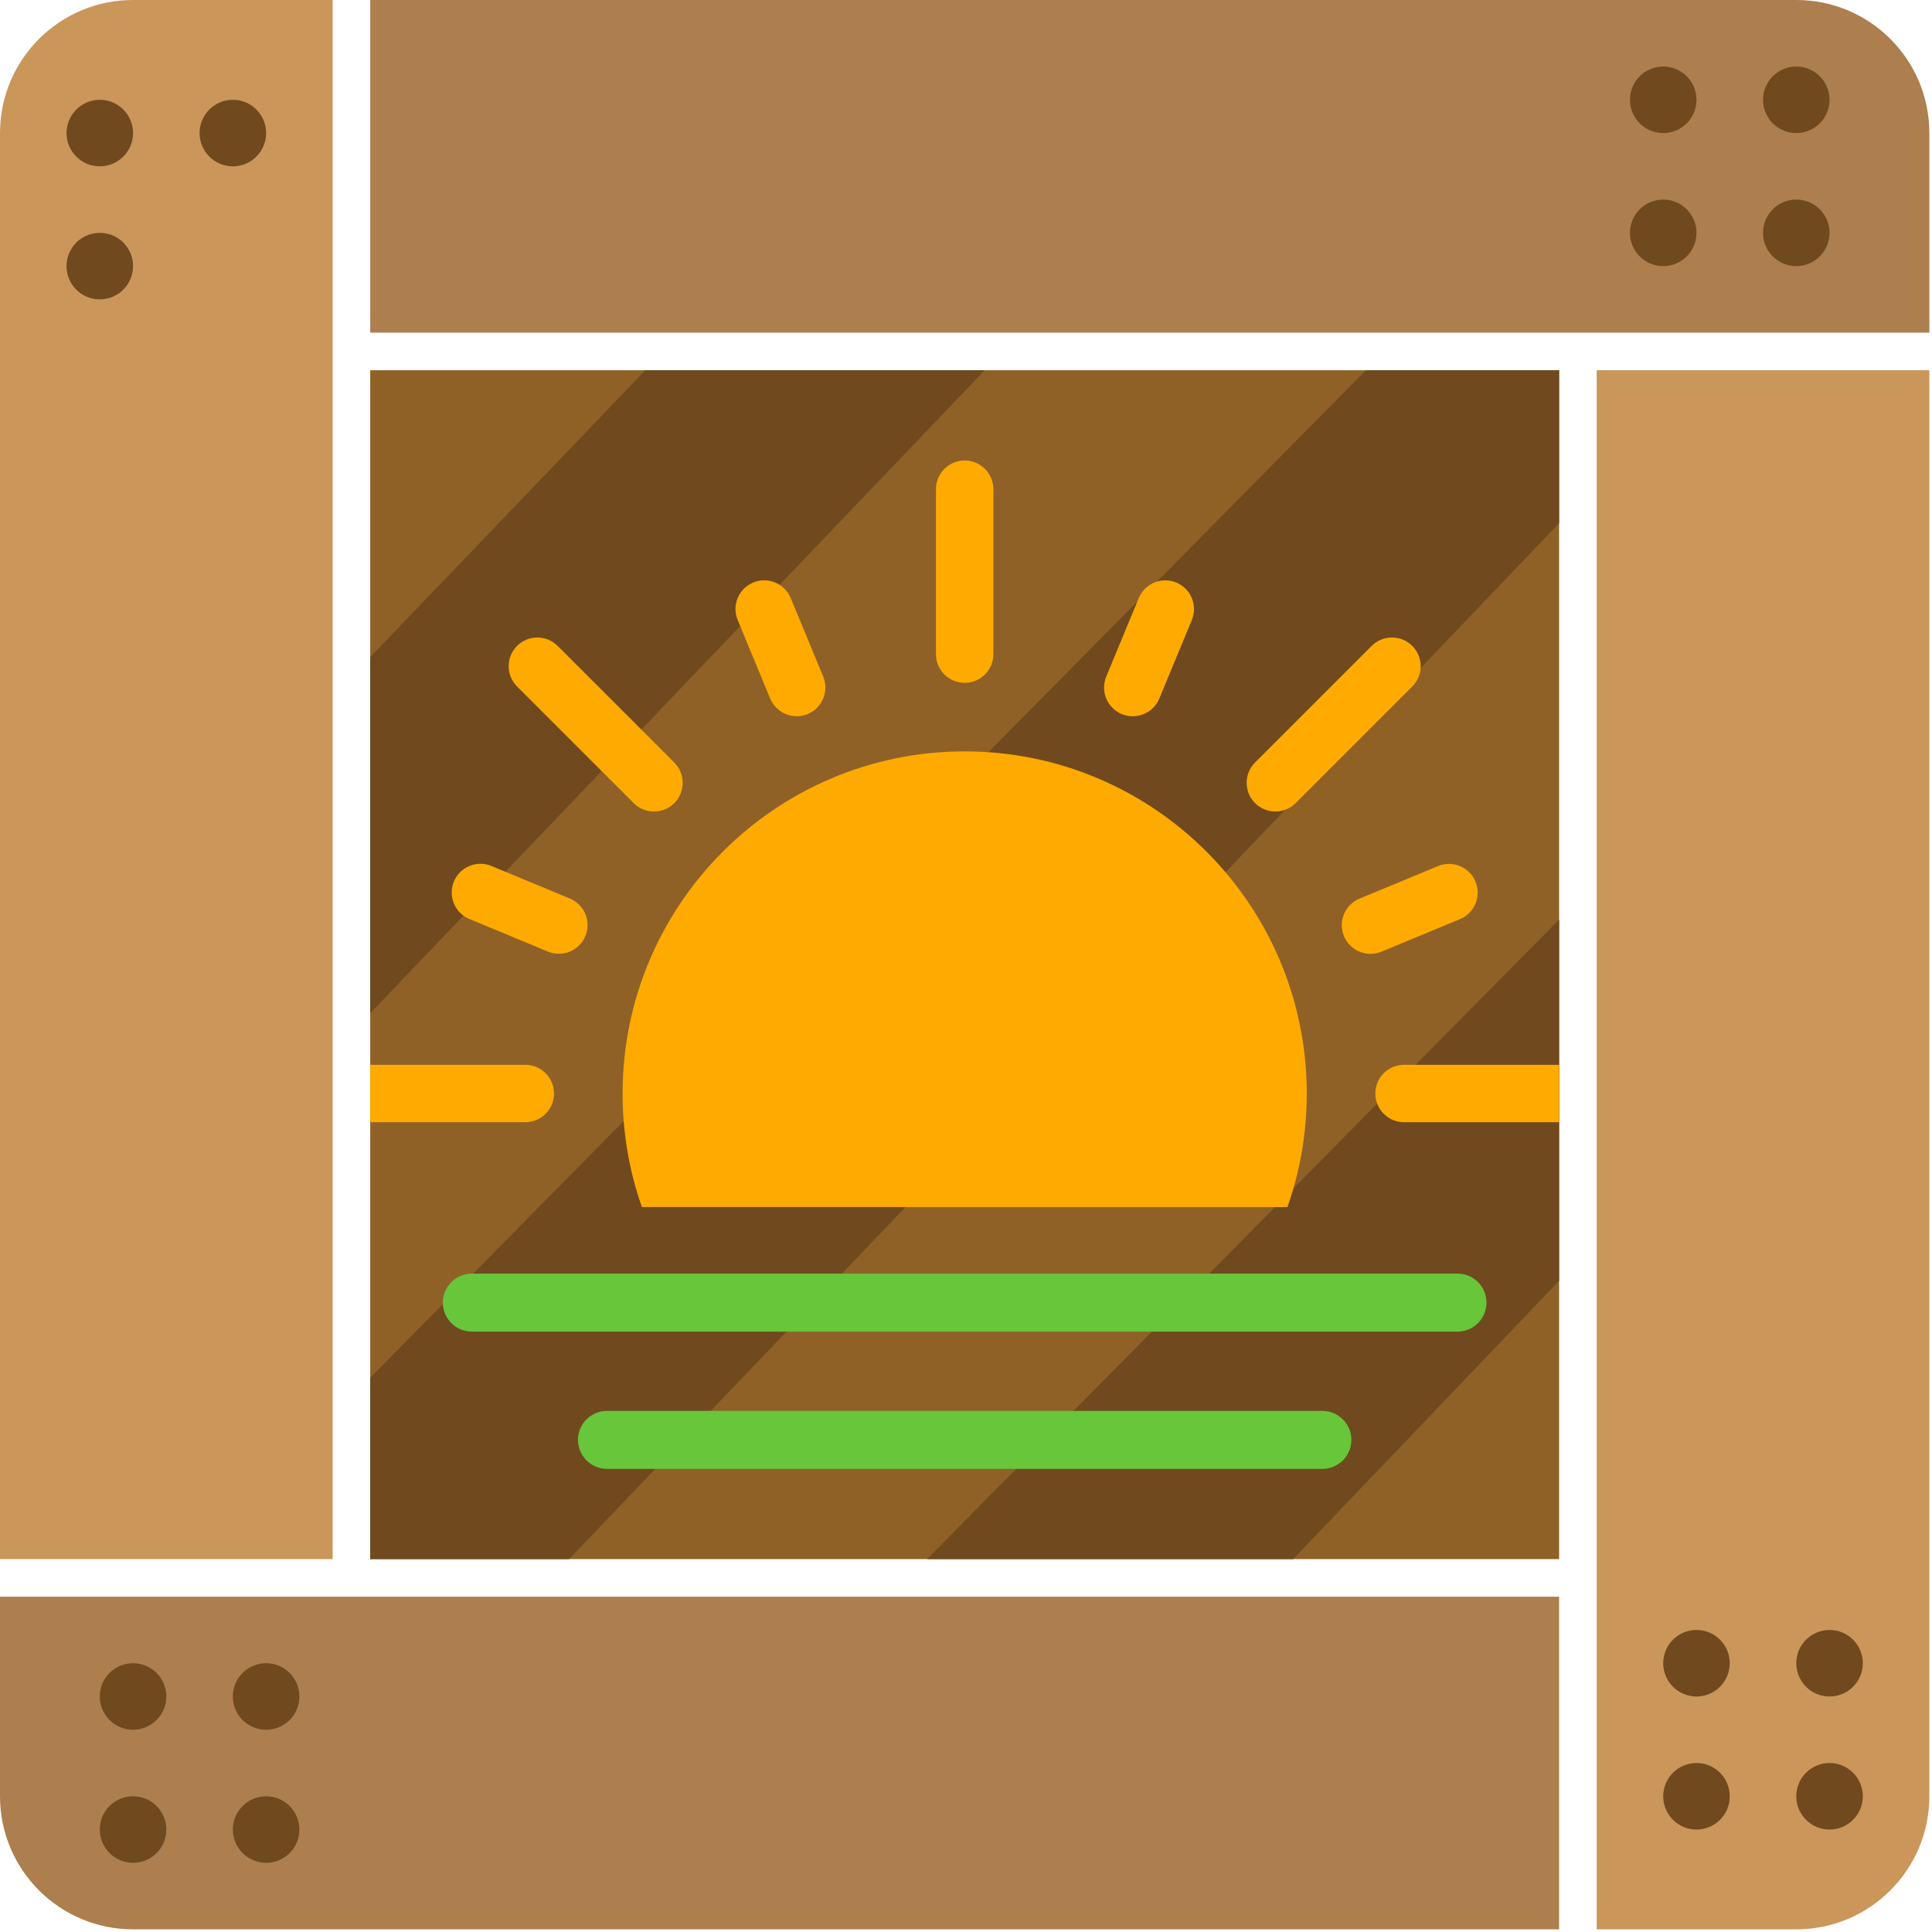
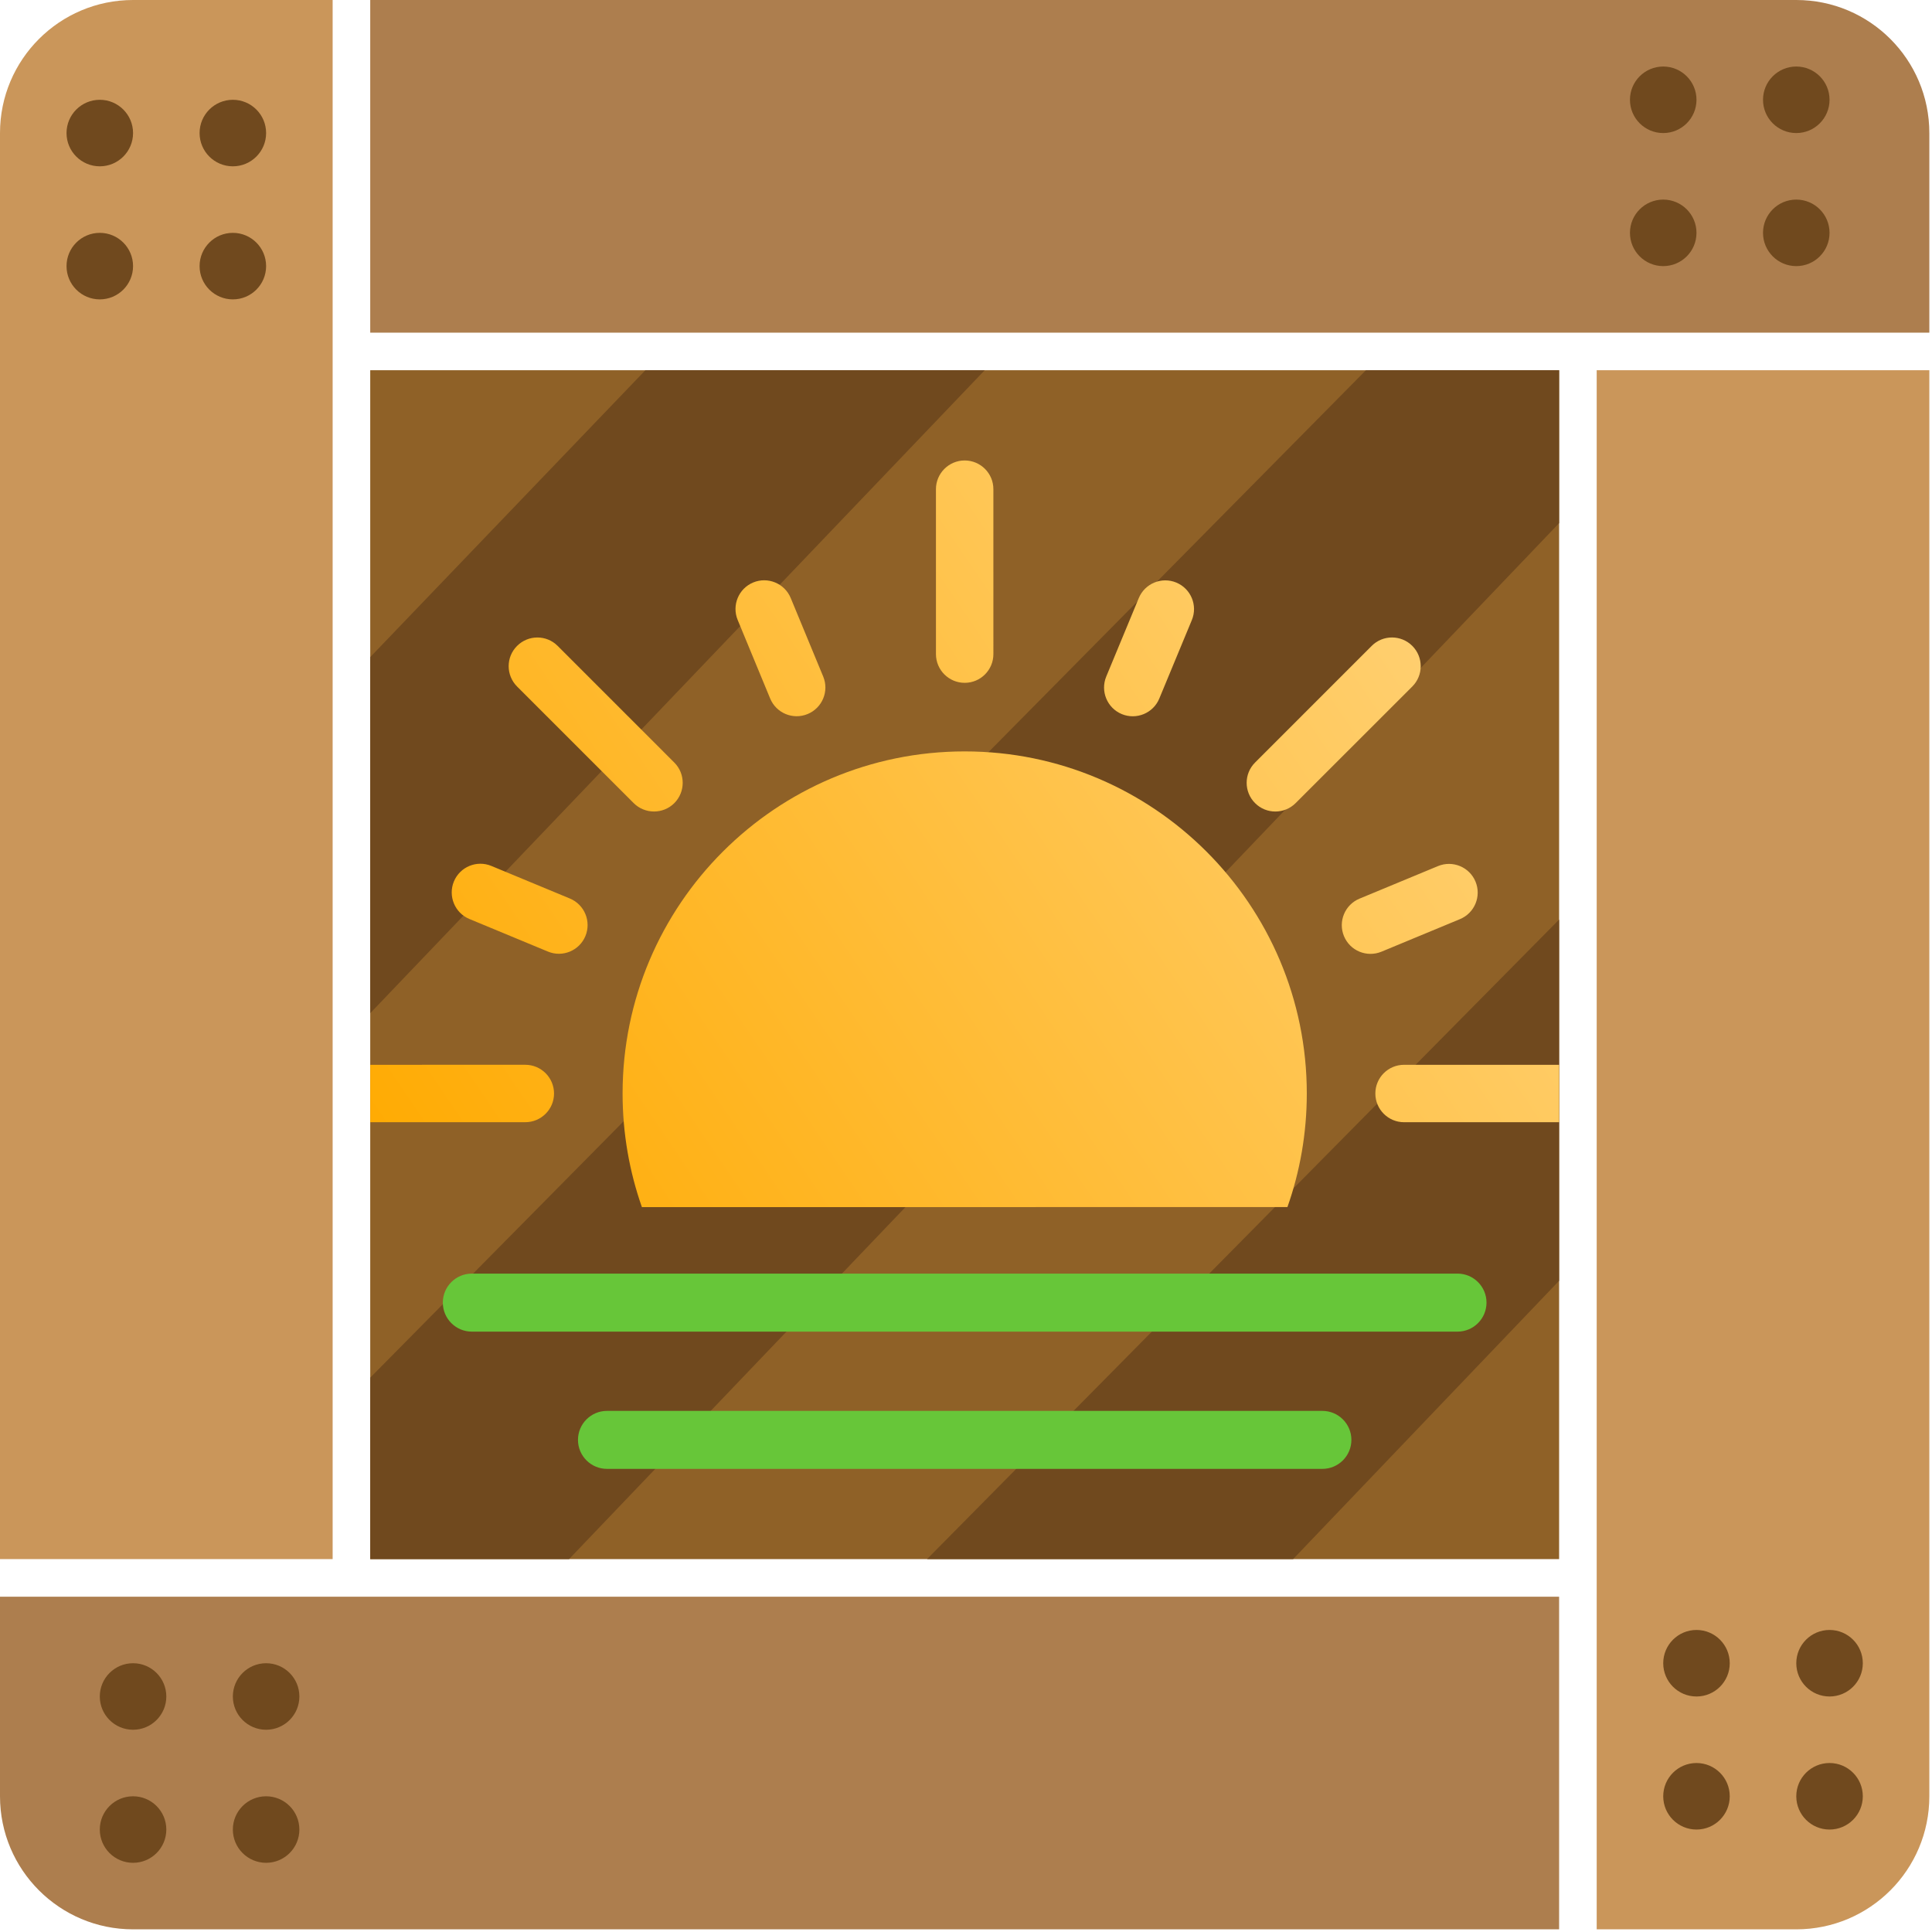
<svg xmlns="http://www.w3.org/2000/svg" width="100%" height="100%" viewBox="0 0 242 242" version="1.1" xml:space="preserve" style="fill-rule:evenodd;clip-rule:evenodd;stroke-linejoin:round;stroke-miterlimit:2;">
  <g transform="matrix(4.16667,0,0,4.16667,0,0)">
    <g>
      <g transform="matrix(0.940533,0,0,0.940533,1.72454,1.72454)">
        <rect x="10" y="10" width="38" height="38" style="fill:rgb(143,97,39);" />
        <g transform="matrix(0.00252049,0,0,0.00252049,-4.36192,-1.23427)">
          <path d="M5698.06,8095.25L5698.06,12610.8L13490.4,4457.17L9187.23,4457.17L5698.06,8095.25Z" style="fill:rgb(112,73,30);" />
        </g>
        <g transform="matrix(0.00252049,0,0,0.00252049,18.6689,-1.23427)">
          <path d="M-3439.38,17232.7L-3439.38,19533.6L-917.96,19533.6L11637,6396.43L11637,4457.17L9187.23,4457.17L-3439.38,17232.7Z" style="fill:rgb(112,73,30);" />
        </g>
        <g transform="matrix(0.00252049,0,0,0.00252049,30.5025,10.5993)">
          <path d="M-1073.24,14838.6L3568.93,14838.6L6942.09,11309.1L6942.09,6728.79L-1073.24,14838.6Z" style="fill:rgb(112,73,30);" />
        </g>
      </g>
      <g>
        <g transform="matrix(0.976461,0,0,1,1.36526,0)">
          <path d="M53.904,0C56.166,0 58,1.791 58,4C58,6.784 58,10 58,10L10,10L10,0L53.904,0Z" style="fill:rgb(173,126,78);" />
        </g>
        <g transform="matrix(1,0,0,0.976461,0,1.36526)">
          <path d="M58,10L58,53.904C58,56.166 56.209,58 54,58C51.216,58 48,58 48,58L48,10L58,10Z" style="fill:rgb(202,150,90);" />
        </g>
        <g transform="matrix(0.976461,0,0,1,0,0)">
          <path d="M48,48L48,58L4.096,58C1.834,58 -0,56.209 -0,54C0,51.216 0,48 0,48L48,48Z" style="fill:rgb(173,126,78);" />
        </g>
        <g transform="matrix(1,0,0,0.976461,0,0)">
          <path d="M10,0L10,48L0,48L0,4.096C0,1.834 1.791,-0 4,-0C6.784,0 10,0 10,0Z" style="fill:rgb(202,150,90);" />
        </g>
      </g>
      <g>
        <circle cx="54" cy="3" r="1" style="fill:rgb(112,73,30);" />
        <circle cx="50" cy="3" r="1" style="fill:rgb(112,73,30);" />
        <circle cx="54" cy="7" r="1" style="fill:rgb(112,73,30);" />
        <circle cx="50" cy="7" r="1" style="fill:rgb(112,73,30);" />
        <circle cx="55" cy="54" r="1" style="fill:rgb(112,73,30);" />
        <circle cx="55" cy="50" r="1" style="fill:rgb(112,73,30);" />
        <circle cx="51" cy="54" r="1" style="fill:rgb(112,73,30);" />
        <circle cx="51" cy="50" r="1" style="fill:rgb(112,73,30);" />
        <circle cx="4" cy="55" r="1" style="fill:rgb(112,73,30);" />
        <circle cx="8" cy="55" r="1" style="fill:rgb(112,73,30);" />
        <circle cx="4" cy="51" r="1" style="fill:rgb(112,73,30);" />
        <circle cx="8" cy="51" r="1" style="fill:rgb(112,73,30);" />
        <circle cx="3" cy="4" r="1" style="fill:rgb(112,73,30);" />
        <circle cx="3" cy="8" r="1" style="fill:rgb(112,73,30);" />
+         <g transform="matrix(1,0,0,1,4,0)">
+           <circle cx="3" cy="8" r="1" style="fill:rgb(112,73,30);" />
+         </g>
        <circle cx="7" cy="4" r="1" style="fill:rgb(112,73,30);" />
      </g>
    </g>
    <g transform="matrix(1,0,0,1,-3.55271e-15,1.24155)">
-       <g transform="matrix(1,0,0,1,-0.170856,0.681561)">
-         <path d="M19.468,34.364C19.091,33.296 18.887,32.146 18.887,30.95C18.887,25.274 23.495,20.665 29.171,20.665C34.847,20.665 39.455,25.274 39.455,30.95C39.455,32.146 39.25,33.296 38.874,34.364L19.468,34.364ZM47.041,30.087L47.041,31.813L42.379,31.813C41.903,31.813 41.516,31.426 41.516,30.95C41.516,30.473 41.903,30.087 42.379,30.087L47.041,30.087ZM44.528,24.58C44.71,25.02 44.501,25.525 44.061,25.708L41.702,26.686C41.262,26.869 40.756,26.66 40.574,26.22C40.391,25.78 40.6,25.275 41.04,25.092L43.4,24.113C43.84,23.931 44.345,24.14 44.528,24.58ZM35.532,15.589C35.972,15.772 36.182,16.277 35.999,16.717L35.022,19.077C34.84,19.517 34.334,19.726 33.894,19.544C33.454,19.362 33.245,18.857 33.427,18.416L34.404,16.057C34.587,15.616 35.092,15.407 35.532,15.589ZM22.814,15.588C23.254,15.405 23.759,15.615 23.941,16.055L24.918,18.415C25.1,18.855 24.891,19.361 24.451,19.543C24.01,19.725 23.505,19.515 23.323,19.075L22.347,16.715C22.164,16.275 22.374,15.77 22.814,15.588ZM13.816,24.576C13.999,24.136 14.504,23.927 14.944,24.109L17.303,25.089C17.743,25.271 17.952,25.777 17.769,26.217C17.587,26.657 17.081,26.866 16.641,26.683L14.282,25.704C13.842,25.521 13.633,25.016 13.816,24.576ZM42.627,17.494C42.964,17.83 42.964,18.377 42.627,18.714L39.121,22.22C38.784,22.557 38.237,22.557 37.9,22.22C37.563,21.884 37.563,21.337 37.9,21L41.406,17.494C41.743,17.157 42.29,17.157 42.627,17.494ZM29.171,11.92C29.647,11.92 30.034,12.307 30.034,12.783L30.034,17.742C30.034,18.218 29.647,18.605 29.171,18.605C28.695,18.605 28.308,18.218 28.308,17.742L28.308,12.783C28.308,12.307 28.695,11.92 29.171,11.92ZM15.715,17.494C16.052,17.157 16.598,17.157 16.935,17.494L20.442,21C20.778,21.337 20.778,21.884 20.442,22.22C20.105,22.557 19.558,22.557 19.221,22.22L15.715,18.714C15.378,18.377 15.378,17.83 15.715,17.494ZM11.301,31.813L11.301,30.087L15.963,30.087C16.439,30.087 16.826,30.473 16.826,30.95C16.826,31.426 16.439,31.813 15.963,31.813L11.301,31.813Z" style="fill:rgb(255,170,0);" />
+       <g transform="matrix(-1.5286,1.04465,-1.04293,-1.5261,128.723,15.9694)">
+         <path d="M57.474,28.514L55.395,27.091C55.183,26.946 54.892,27 54.747,27.213C54.602,27.426 54.657,27.717 54.869,27.862L56.948,29.285L57.474,28.514ZM39.141,25.348C39.189,25.601 39.432,25.768 39.685,25.72L42.317,25.224C42.57,25.177 42.737,24.932 42.689,24.679C42.642,24.426 42.398,24.259 42.145,24.307L39.513,24.802C39.26,24.85 39.093,25.094 39.141,25.348ZM41.01,18.375L43.089,19.798C43.302,19.944 43.592,19.889 43.737,19.676C43.882,19.464 43.828,19.173 43.615,19.027L41.536,17.604L41.01,18.375ZM54.147,30.979C54.362,30.838 54.423,30.548 54.283,30.333L53.529,29.175C53.389,28.959 53.1,28.898 52.884,29.039C52.669,29.18 52.608,29.469 52.748,29.685L53.502,30.843C53.642,31.059 53.931,31.12 54.147,30.979ZM51.142,33.562C51.395,33.515 51.561,33.271 51.514,33.017L51.019,30.381C50.971,30.128 50.727,29.961 50.475,30.008C50.222,30.056 50.055,30.3 50.103,30.553L50.598,33.19C50.645,33.443 50.889,33.61 51.142,33.562ZM40.453,21.602C40.4,21.854 40.562,22.102 40.814,22.155L42.164,22.438C42.416,22.491 42.663,22.329 42.716,22.077C42.769,21.824 42.607,21.577 42.355,21.524L41.005,21.241C40.753,21.188 40.506,21.35 40.453,21.602ZM54.61,24.881L45.956,18.958C45.462,19.32 45.021,19.771 44.656,20.305C42.926,22.841 43.577,26.306 46.108,28.038C48.639,29.771 52.098,29.119 53.828,26.584C54.193,26.049 54.452,25.473 54.61,24.881ZM43.443,31.945C43.655,32.09 43.946,32.035 44.091,31.823L45.602,29.608C45.747,29.395 45.692,29.104 45.48,28.959C45.268,28.813 44.977,28.868 44.832,29.081L43.321,31.296C43.176,31.508 43.23,31.799 43.443,31.945ZM47.395,32.247C47.647,32.3 47.894,32.138 47.947,31.886L48.231,30.534C48.284,30.281 48.123,30.034 47.871,29.981C47.619,29.928 47.372,30.089 47.319,30.341L47.035,31.694C46.982,31.946 47.144,32.194 47.395,32.247ZM41.725,28.364C41.865,28.579 42.154,28.64 42.37,28.499L43.525,27.744C43.74,27.603 43.801,27.313 43.66,27.097C43.519,26.882 43.23,26.821 43.015,26.962L41.86,27.717C41.644,27.858 41.584,28.148 41.725,28.364Z" style="fill:url(#_Linear1);" />
      </g>
      <g transform="matrix(1.15197,0,0,1.23273,-4.22176,-8.47293)">
        <path d="M38.931,40.98C38.931,41.37 38.592,41.687 38.174,41.687L19.504,41.687C19.087,41.687 18.748,41.37 18.748,40.98C18.748,40.59 19.087,40.273 19.504,40.273L38.174,40.273C38.592,40.273 38.931,40.59 38.931,40.98ZM42.457,37.632C42.457,38.023 42.118,38.34 41.7,38.34L15.978,38.34C15.56,38.34 15.221,38.023 15.221,37.632C15.221,37.242 15.56,36.925 15.978,36.925L41.7,36.925C42.118,36.925 42.457,37.242 42.457,37.632Z" style="fill:rgb(103,198,57);" />
      </g>
    </g>
  </g>
+   <defs>
+     <linearGradient id="_Linear1" x1="0" y1="0" x2="1" y2="0" gradientUnits="userSpaceOnUse" gradientTransform="matrix(24.2341,0,0,23.2,33.7659,25.6471)">
+       <stop offset="0" style="stop-color:rgb(255,217,142);stop-opacity:1" />
+       <stop offset="1" style="stop-color:rgb(255,170,0);stop-opacity:1" />
+     </linearGradient>
+   </defs>
</svg>
